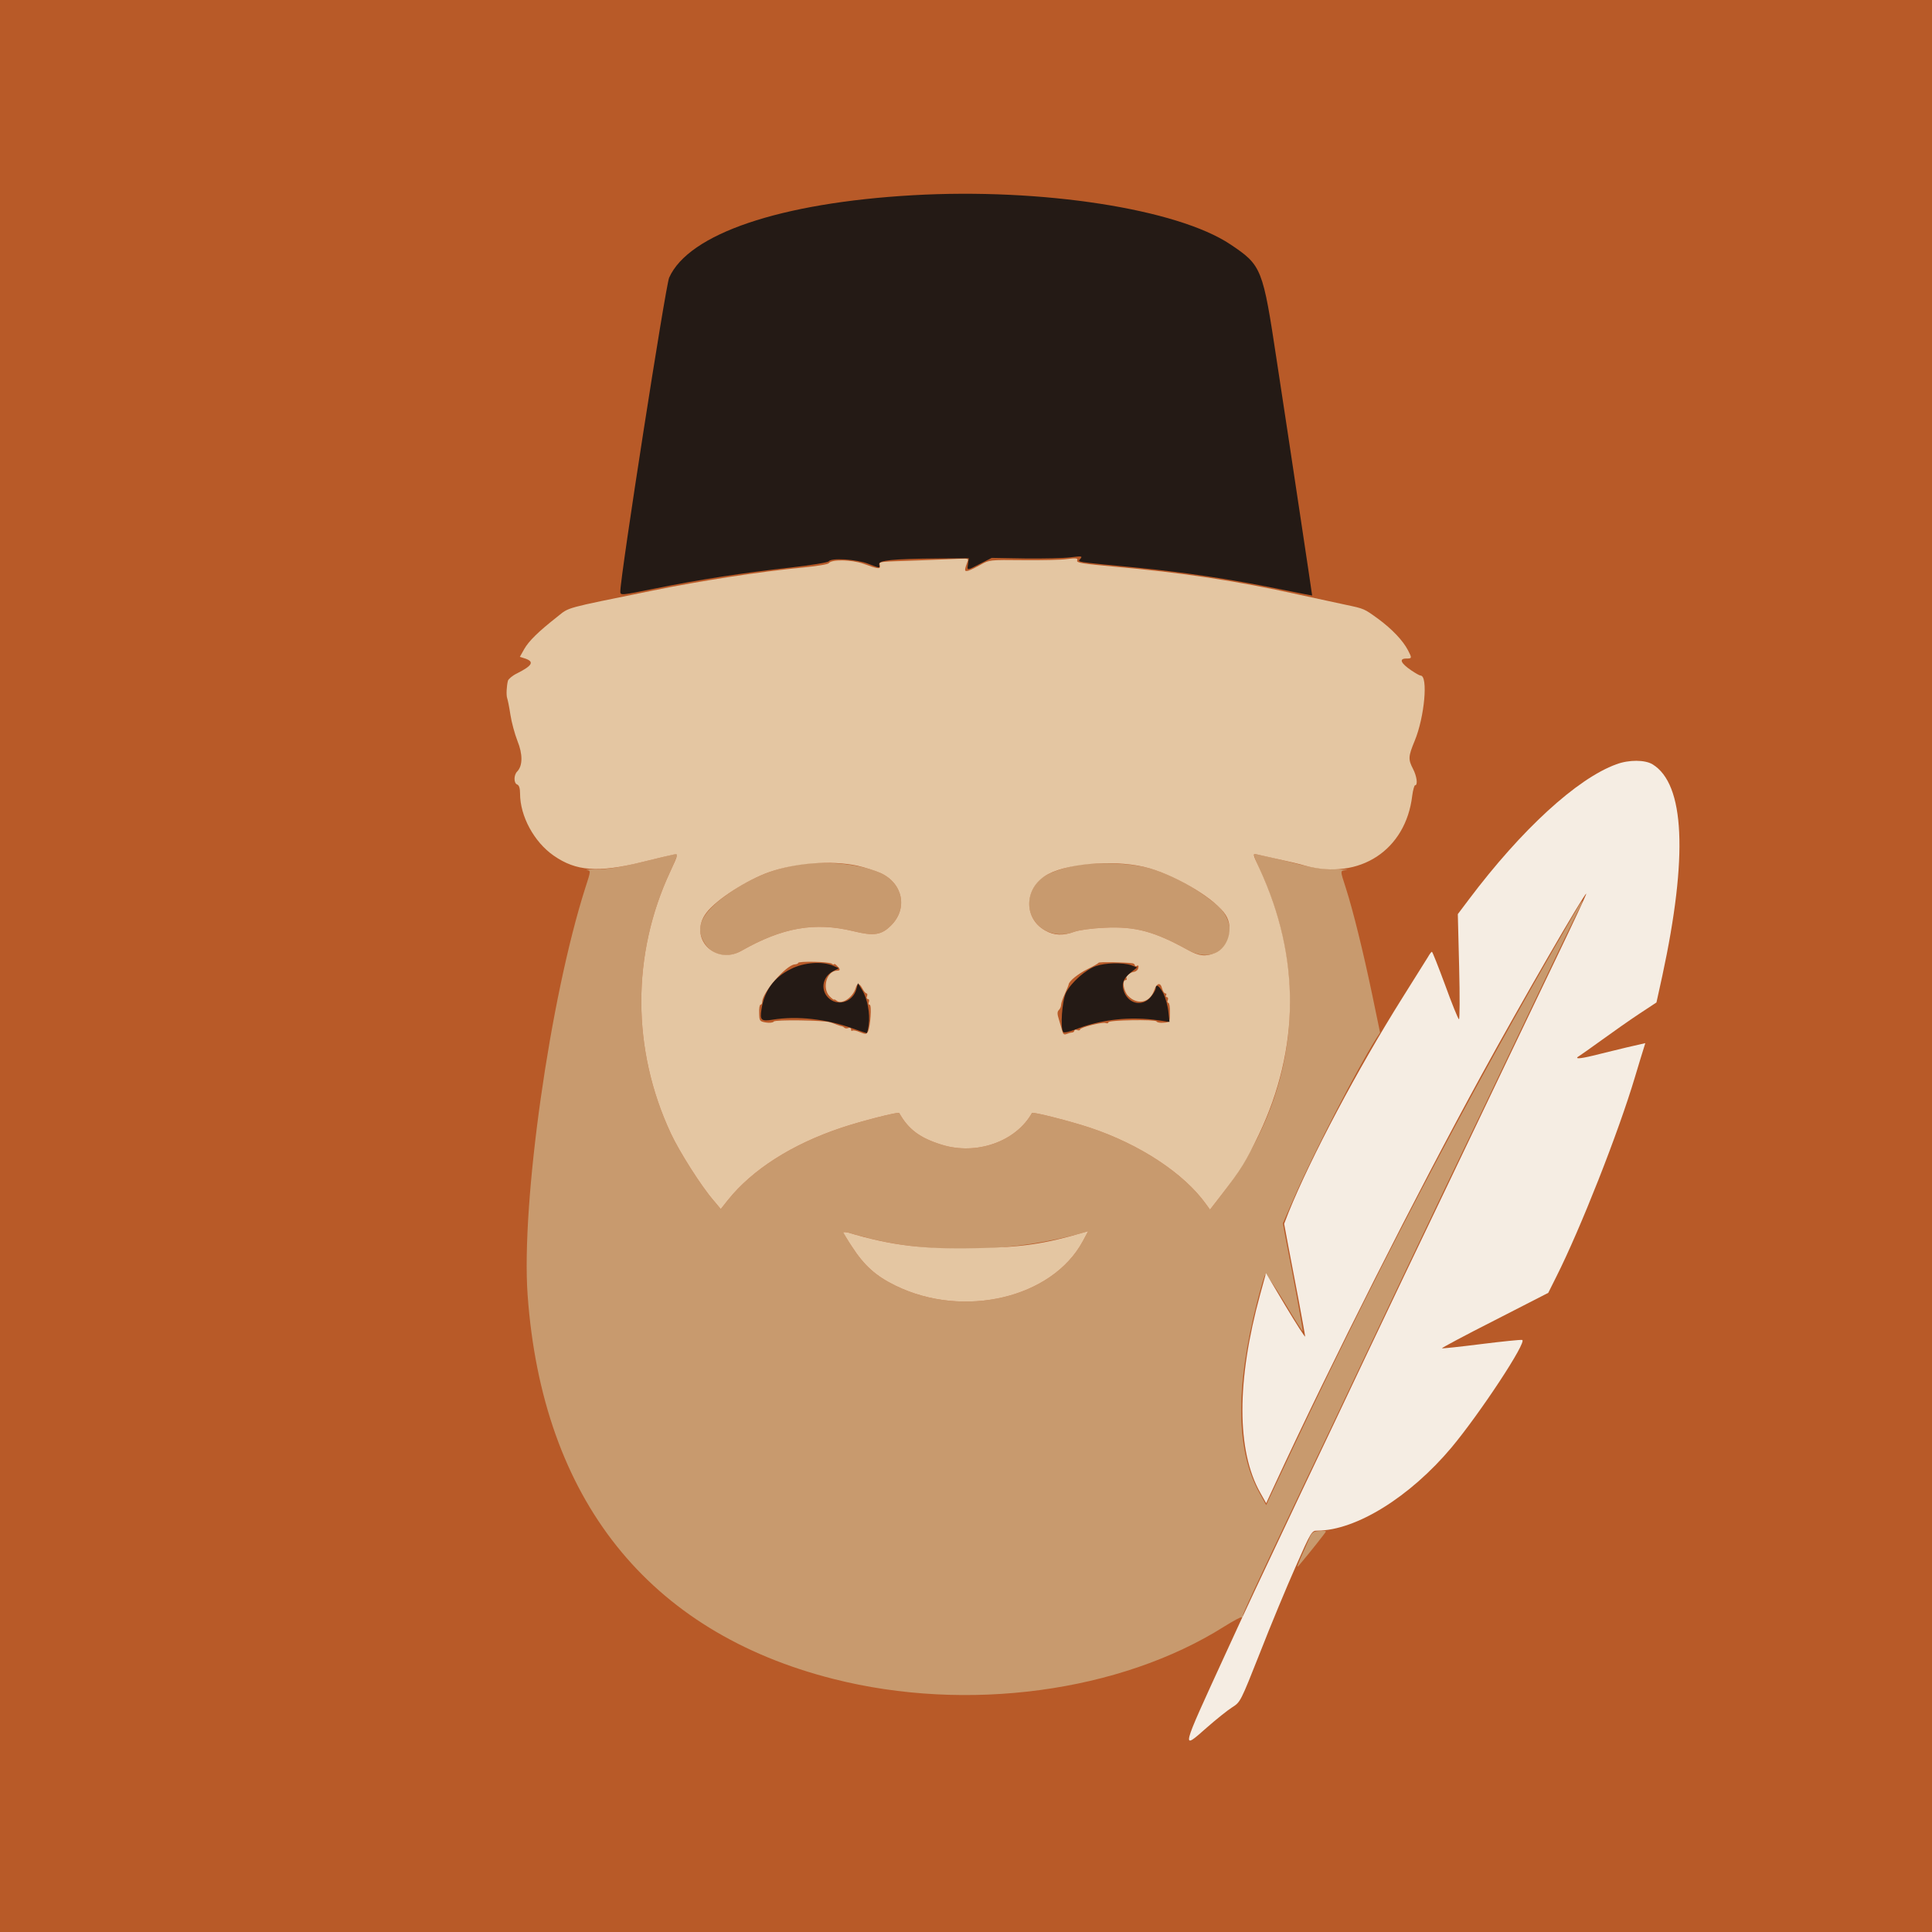
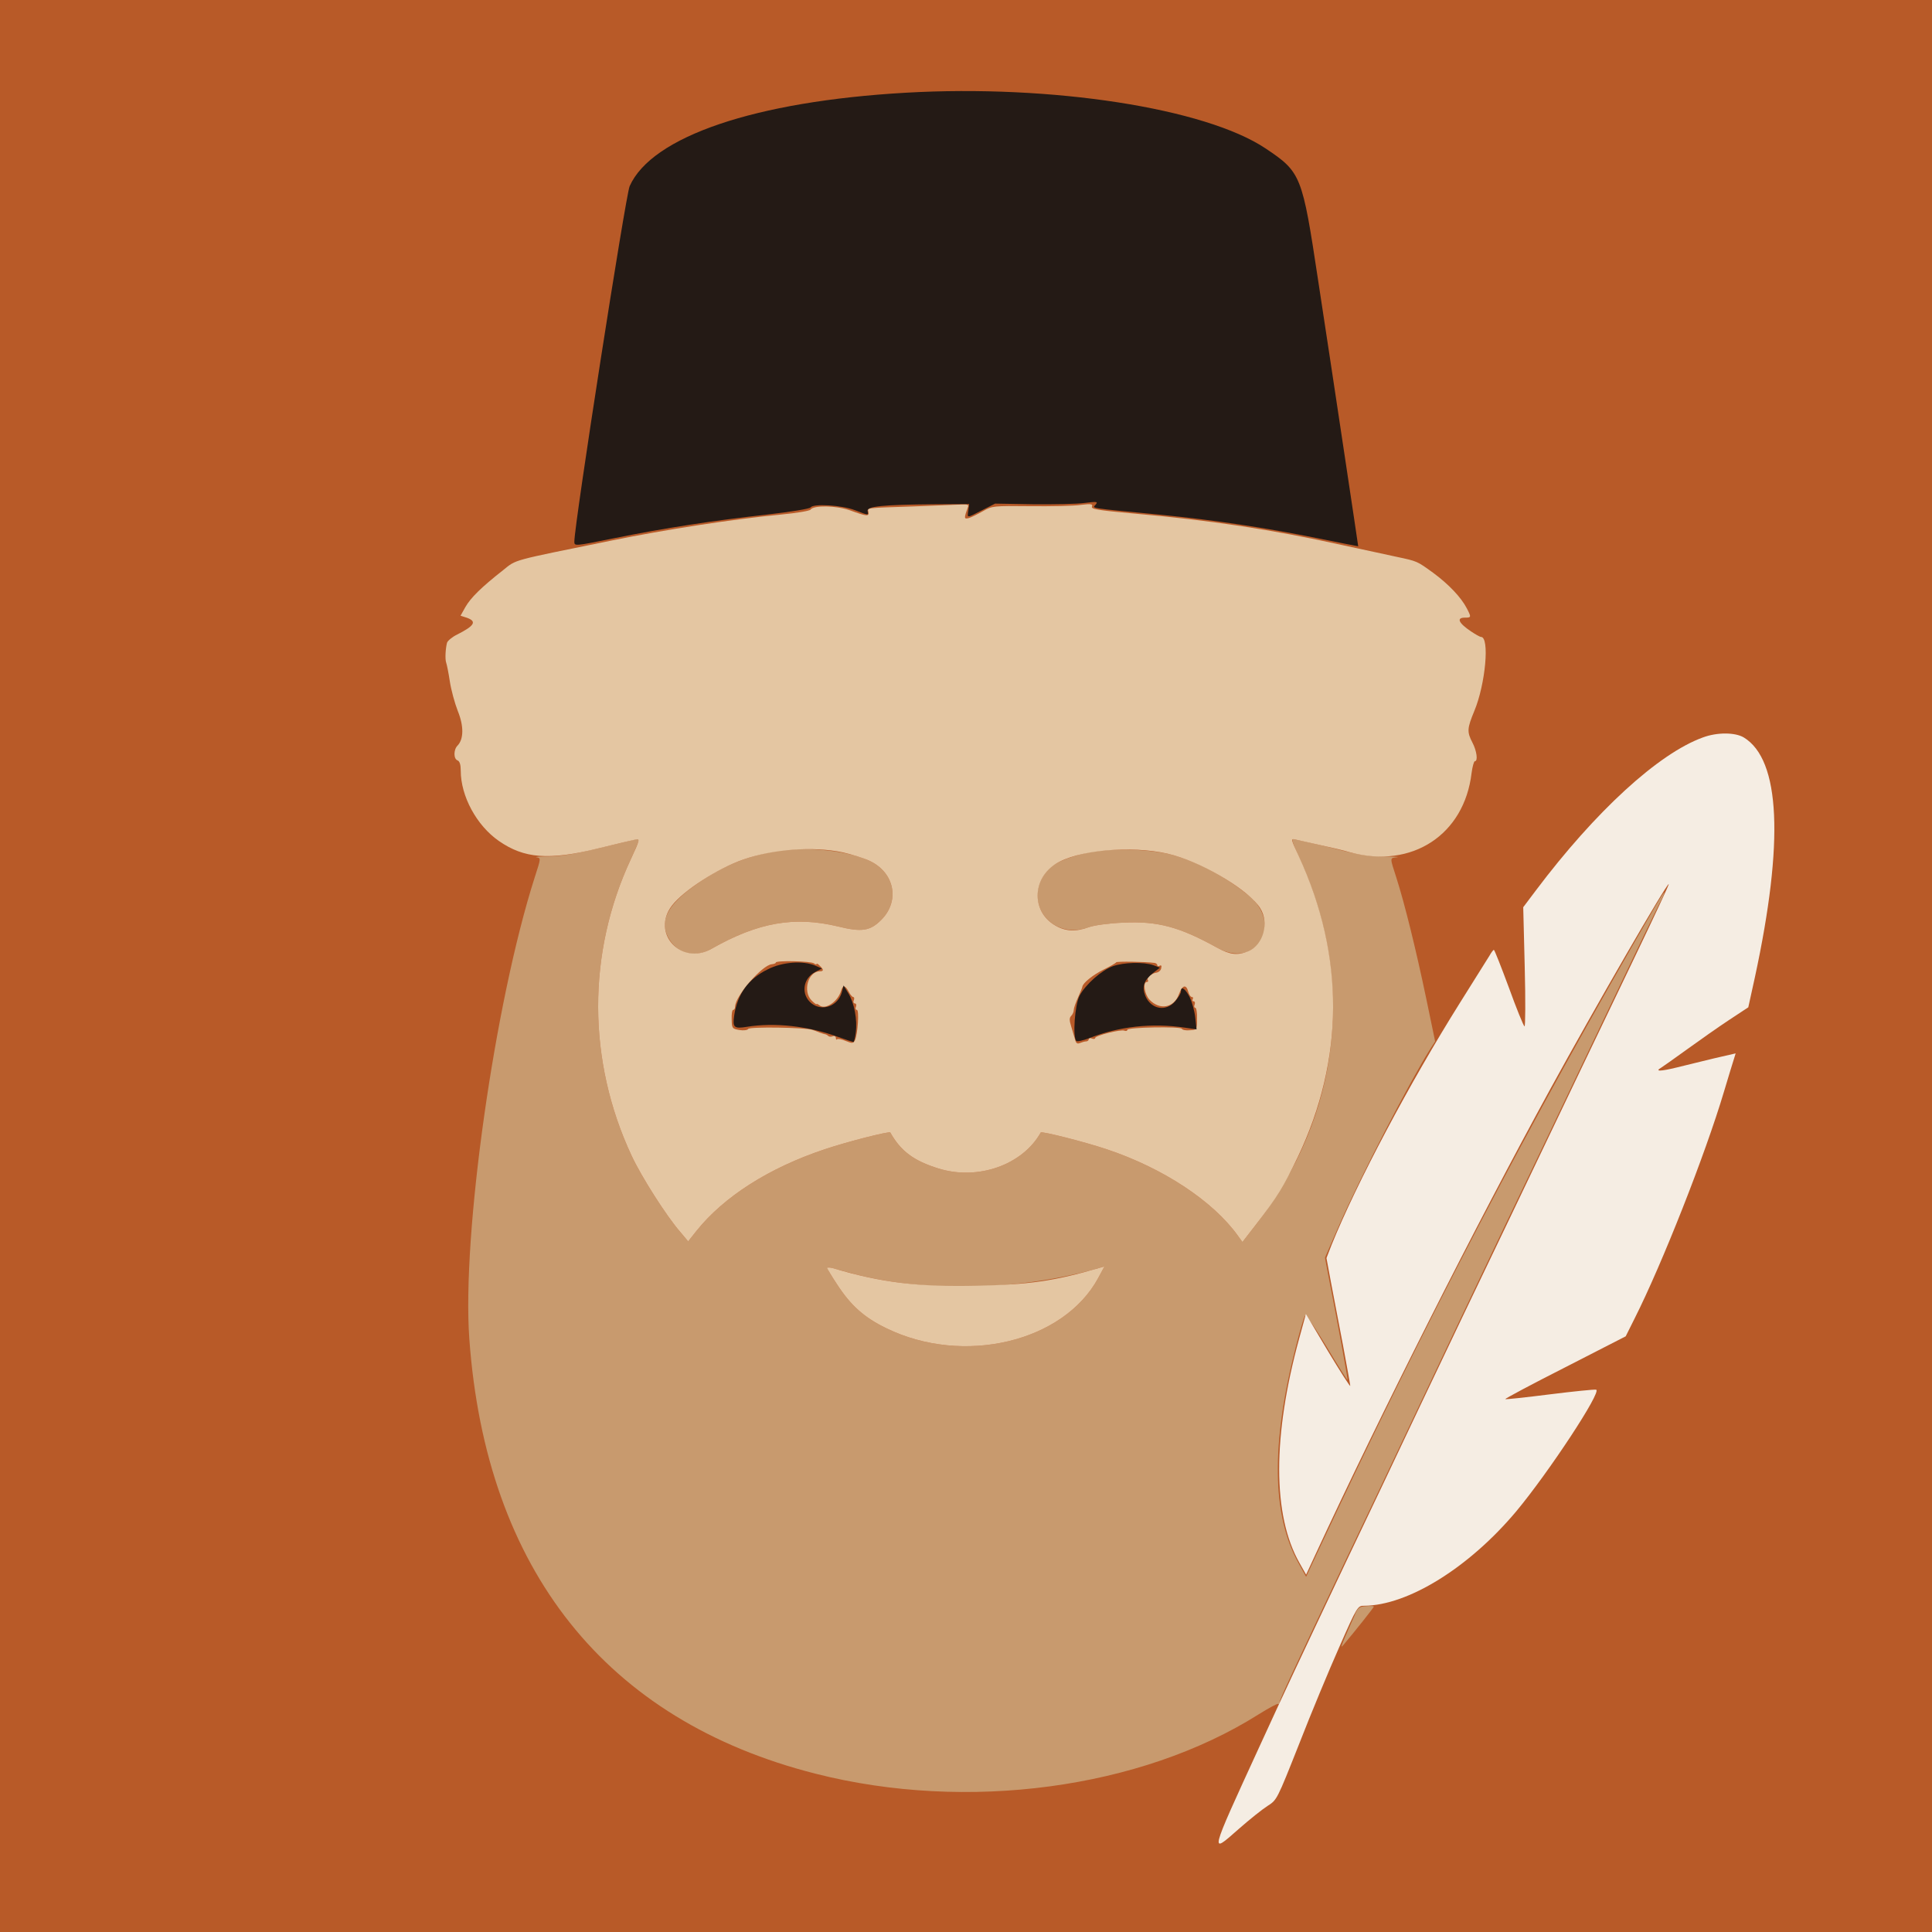
<svg xmlns="http://www.w3.org/2000/svg" viewBox="0 0 1024 1024" width="1024" height="1024">
  <style>
/* Перо чуть ходит, как при письме. Движение нарочно короткое и с паузой:
   в шапке знак 32 пикселя, и метроном на этом месте раздражал бы.

   Анимация живёт ВНУТРИ файла — тогда она работает и когда картинку
   подключают тегом img, и разметку страниц дублировать не нужно.
   Скрипты в таком режиме не исполняются, а CSS исполняется.

   Вращается обёртка, а не сама группа: у группы свой transform
   атрибутом, и CSS-трансформ затёр бы его вместе с картинкой.

   Угловых скобок в этих примечаниях быть не должно: для XML они
   разметка, и файл перестанет разбираться. */
.pen { transform-box: fill-box; transform-origin: 35% 92%;
       animation: pishet 3.4s ease-in-out infinite; }
@keyframes pishet {
  0%   { transform: rotate(-2.6deg); }
  7%   { transform: rotate(2.6deg);  }
  14%  { transform: rotate(-1.8deg); }
  21%  { transform: rotate(3deg);    }
  28%  { transform: rotate(-2.2deg); }
  35%  { transform: rotate(1.8deg);  }
  42%  { transform: rotate(-2.6deg); }
  /* дальше пауза: строка дописана */
  100% { transform: rotate(-2.6deg); }
}
@media (prefers-reduced-motion: reduce) { .pen { animation: none; } }
</style>
  <defs />
  <rect width="1024" height="1024" fill="#B85A28" />
-   <g>
-     <g transform="translate(-1.1,0.1) scale(1.00269)">
-       <g transform="translate(0,1024) scale(0.1,-0.1)" fill="#C89A6E">
-         <path d="M3565 5723 c-11 -2 -87 -21 -170 -41 -105 -25 -173 -36 -225 -36 -41 0 -67 -2 -57 -4 21 -4 22 -2 -8 -94 -187 -585 -340 -1666 -305 -2153 78 -1078 637 -1781 1617 -2029 705 -179 1515 -70 2065 277 48 30 89 52 92 49 3 -3 6 0 6 7 0 12 54 128 312 671 83 173 233 488 333 700 100 212 286 601 412 865 127 264 277 577 333 695 170 356 340 711 376 783 45 88 37 86 -16 -5 -584 -1003 -1076 -1945 -1577 -3018 l-49 -105 -36 65 c-124 224 -128 556 -12 1008 19 75 38 140 43 145 5 5 50 -60 102 -147 51 -85 94 -154 96 -152 3 2 -47 272 -92 501 l-13 69 66 151 c100 228 329 670 426 824 l22 34 -42 202 c-47 225 -101 444 -139 562 -31 96 -31 91 3 95 15 2 -13 3 -63 4 -66 0 -122 9 -210 32 -66 17 -136 33 -155 37 -19 4 -43 9 -52 11 -14 4 -9 -12 21 -79 269 -581 197 -1206 -197 -1716 l-65 -84 -21 29 c-116 162 -349 316 -613 404 -105 35 -303 85 -307 78 -85 -152 -294 -225 -477 -168 -116 36 -176 81 -225 168 -4 7 -201 -43 -305 -78 -261 -87 -471 -221 -600 -382 l-38 -48 -36 43 c-65 74 -183 260 -228 357 -207 443 -208 946 -3 1384 24 53 42 95 38 95 -4 -1 -16 -3 -27 -6z m1043 -2028 c335 -85 771 -73 1131 31 l24 7 -29 -54 c-162 -299 -629 -410 -989 -234 -103 50 -166 106 -231 207 -50 76 -52 83 -21 74 12 -4 64 -18 115 -31z M4200 5665 c-134 -28 -243 -77 -361 -164 -116 -86 -150 -157 -112 -231 40 -78 123 -100 203 -55 218 124 388 153 591 104 109 -27 149 -21 200 30 90 89 63 223 -55 277 -113 52 -320 69 -466 39z M5668 5660 c-86 -22 -144 -48 -169 -76 -125 -143 12 -334 192 -268 26 9 91 18 159 21 162 8 264 -20 439 -117 185 -103 311 113 144 246 -110 88 -229 151 -345 185 -108 31 -315 36 -420 9z M6930 2105 c-10 -22 -29 -67 -44 -100 -18 -42 -21 -54 -9 -39 56 66 143 176 143 180 0 3 -16 4 -36 2 -32 -2 -39 -7 -54 -43z" />
-       </g>
-       <g transform="translate(0,1024) scale(0.1,-0.1)" fill="#E4C6A2">
-         <path d="M4875 7279 c-235 -8 -216 -6 -213 -26 4 -22 -8 -21 -87 8 -63 22 -169 24 -183 3 -4 -6 -65 -16 -137 -23 -223 -21 -540 -70 -795 -122 -471 -96 -438 -86 -503 -138 -102 -80 -151 -129 -175 -171 l-23 -41 31 -10 c46 -17 34 -37 -47 -78 -23 -11 -44 -29 -47 -38 -7 -27 -10 -76 -4 -93 3 -8 11 -47 17 -87 6 -40 23 -102 37 -138 29 -71 28 -132 -1 -162 -19 -19 -19 -62 0 -69 10 -4 15 -20 15 -48 0 -119 74 -256 178 -328 118 -82 233 -91 462 -35 85 21 165 40 177 42 20 5 18 -2 -23 -91 -205 -438 -204 -941 3 -1384 45 -97 163 -283 228 -357 l36 -43 38 48 c129 161 339 295 600 382 104 35 301 85 305 78 49 -87 109 -132 225 -168 183 -57 392 16 477 168 4 7 202 -43 307 -78 264 -88 497 -242 613 -404 l21 -29 65 84 c100 130 125 171 193 312 218 457 220 938 5 1404 -37 79 -38 83 -17 78 12 -3 63 -14 112 -25 50 -11 115 -26 145 -35 288 -78 532 82 566 370 4 30 11 55 15 55 16 0 9 49 -11 87 -26 50 -25 66 9 148 52 125 72 345 31 345 -5 0 -26 12 -47 26 -58 39 -69 64 -28 64 30 0 30 2 9 43 -27 52 -84 112 -157 166 -76 55 -73 54 -172 75 -38 8 -151 33 -250 54 -329 73 -622 117 -978 148 -164 15 -197 20 -192 32 5 12 -4 14 -52 8 -32 -5 -138 -7 -236 -6 -172 2 -178 1 -220 -23 -23 -13 -53 -28 -65 -32 -25 -7 -25 -2 -5 53 4 8 -5 11 -28 10 -19 -1 -119 -5 -224 -9z m-333 -1614 c40 -9 96 -26 124 -39 118 -54 145 -188 55 -277 -51 -51 -91 -57 -200 -30 -203 49 -373 20 -591 -104 -142 -80 -283 73 -185 201 53 70 214 174 332 215 139 49 327 63 465 34z m1546 -14 c154 -45 353 -167 402 -247 43 -68 14 -171 -55 -200 -51 -21 -86 -17 -146 16 -175 97 -277 125 -439 117 -68 -3 -133 -12 -159 -21 -60 -22 -109 -20 -156 7 -119 67 -109 234 18 298 120 62 377 76 535 30z m-1680 -504 c6 -5 12 -6 12 -3 0 4 7 1 15 -8 19 -18 19 -26 1 -26 -55 0 -82 -93 -39 -136 13 -13 23 -20 23 -17 0 3 6 0 14 -6 26 -22 85 17 100 67 9 29 19 28 36 -3 7 -14 17 -25 21 -25 5 0 6 -7 3 -15 -4 -8 -1 -15 5 -15 6 0 8 -7 5 -15 -4 -8 -2 -15 4 -15 12 0 4 -116 -9 -142 -8 -15 -13 -15 -43 -3 -18 8 -36 11 -40 8 -3 -4 -6 -1 -6 6 0 7 -6 11 -14 8 -8 -3 -17 -3 -21 1 -4 4 -10 7 -13 8 -4 0 -16 4 -27 8 -11 5 -27 10 -35 13 -34 11 -293 15 -299 4 -4 -6 -22 -8 -41 -5 -34 6 -35 8 -36 50 -1 24 2 44 7 44 5 0 9 7 9 15 0 49 126 194 171 198 10 1 19 4 19 8 0 10 164 7 178 -4z m1590 2 c6 -1 12 -6 12 -11 0 -5 5 -6 11 -2 7 4 10 0 7 -11 -1 -10 -11 -19 -21 -21 -24 -3 -48 -24 -41 -35 3 -5 0 -9 -5 -9 -20 0 -11 -57 12 -82 48 -51 115 -39 138 26 15 42 34 47 43 11 4 -14 11 -25 17 -25 6 0 7 -4 4 -10 -3 -5 -2 -10 4 -10 6 0 8 -7 5 -15 -4 -8 -2 -15 3 -15 5 0 9 -23 8 -51 0 -51 0 -52 -33 -54 -18 -2 -35 1 -38 7 -7 11 -254 7 -254 -5 0 -5 -6 -7 -14 -4 -17 7 -136 -23 -136 -34 0 -5 -7 -6 -15 -3 -8 4 -15 2 -15 -3 0 -5 -6 -10 -12 -10 -7 0 -20 -4 -30 -8 -12 -5 -18 0 -22 17 -4 13 -12 40 -18 61 -9 28 -9 40 0 49 7 7 12 19 12 28 0 8 9 34 20 58 10 23 20 46 20 50 3 18 49 55 99 80 31 15 57 30 59 34 3 5 137 3 180 -3z M4470 3725 c0 -3 20 -37 44 -73 65 -101 128 -157 231 -207 360 -176 827 -65 989 234 l29 54 -24 -7 c-210 -61 -327 -78 -571 -83 -275 -6 -444 14 -675 83 -13 3 -23 3 -23 -1z" />
-       </g>
-       <g transform="translate(0,1024) scale(0.1,-0.1)" fill="#241A15">
-         <path d="M4836 9209 c-701 -40 -1185 -204 -1288 -436 -19 -44 -258 -1577 -258 -1658 0 -22 0 -22 188 16 233 47 460 82 712 110 107 12 198 27 202 33 12 19 147 11 208 -13 66 -25 62 -25 58 -3 -4 21 70 29 311 31 l163 1 -4 -30 c-5 -36 -10 -37 64 1 l61 31 176 -3 c97 -1 205 1 241 6 59 7 64 7 52 -8 -15 -18 -40 -14 303 -47 253 -25 487 -60 735 -110 102 -21 186 -37 187 -37 0 1 -28 191 -63 422 -35 231 -90 600 -124 819 -74 490 -79 504 -245 615 -281 188 -998 299 -1679 260z M4192 5119 c-90 -44 -141 -115 -156 -214 -9 -57 -1 -64 59 -54 129 21 285 4 425 -47 37 -13 70 -24 72 -24 3 0 8 20 11 45 8 58 -7 138 -35 183 l-22 36 -8 -31 c-17 -65 -91 -92 -141 -53 -51 40 -42 116 17 147 l31 16 -30 13 c-57 25 -155 18 -223 -17z M5803 5134 c-53 -19 -128 -85 -156 -138 -22 -41 -33 -194 -15 -211 4 -4 31 2 60 13 139 55 293 72 447 49 l54 -8 -6 54 c-3 30 -15 73 -26 96 -21 41 -41 54 -41 27 0 -8 -12 -28 -26 -45 -43 -51 -113 -39 -140 24 -17 43 -7 73 36 107 l32 25 -32 12 c-45 15 -136 13 -187 -5z" />
-       </g>
-       <g class="pen">
-         <g transform="translate(0,1024) scale(0.1,-0.1)" fill="#F5EDE3">
-           <path d="M8555 6201 c-207 -75 -501 -344 -780 -715 l-58 -77 7 -280 c4 -155 3 -279 -1 -276 -5 3 -38 84 -73 181 -36 97 -67 176 -70 176 -3 0 -12 -12 -21 -28 -9 -15 -70 -112 -136 -217 -236 -376 -484 -844 -600 -1131 l-24 -62 21 -113 c12 -63 37 -194 56 -293 18 -98 34 -184 34 -190 0 -6 -47 67 -104 162 l-103 173 -31 -113 c-125 -456 -125 -826 1 -1048 l31 -55 44 95 c301 650 751 1542 1095 2170 208 380 546 965 553 957 2 -2 -70 -156 -160 -343 -89 -186 -205 -427 -256 -534 -51 -107 -198 -414 -326 -682 -129 -268 -317 -662 -418 -875 -101 -214 -254 -536 -341 -718 -240 -507 -284 -600 -410 -875 -234 -510 -232 -502 -96 -382 50 44 110 92 135 108 44 28 44 28 147 288 56 144 141 348 188 454 83 189 86 192 115 192 205 1 490 178 710 440 151 181 402 562 373 568 -8 2 -106 -8 -218 -22 -111 -14 -204 -24 -206 -22 -2 2 123 69 279 148 l283 145 42 84 c127 252 329 763 417 1059 21 69 41 137 46 151 l8 26 -100 -23 c-55 -13 -134 -33 -176 -43 -74 -18 -103 -19 -72 -1 8 5 62 43 120 85 58 42 146 104 196 137 l91 60 31 141 c136 631 119 1014 -52 1118 -40 24 -124 25 -191 0z" />
+   <g transform="translate(512,512) scale(1.133) translate(-512,-512)">
+     <g>
+       <g transform="translate(-1.1,0.1) scale(1.00269)">
+         <g transform="translate(0,1024) scale(0.1,-0.1)" fill="#C89A6E">
+           <path d="M3565 5723 c-11 -2 -87 -21 -170 -41 -105 -25 -173 -36 -225 -36 -41 0 -67 -2 -57 -4 21 -4 22 -2 -8 -94 -187 -585 -340 -1666 -305 -2153 78 -1078 637 -1781 1617 -2029 705 -179 1515 -70 2065 277 48 30 89 52 92 49 3 -3 6 0 6 7 0 12 54 128 312 671 83 173 233 488 333 700 100 212 286 601 412 865 127 264 277 577 333 695 170 356 340 711 376 783 45 88 37 86 -16 -5 -584 -1003 -1076 -1945 -1577 -3018 l-49 -105 -36 65 c-124 224 -128 556 -12 1008 19 75 38 140 43 145 5 5 50 -60 102 -147 51 -85 94 -154 96 -152 3 2 -47 272 -92 501 l-13 69 66 151 c100 228 329 670 426 824 l22 34 -42 202 c-47 225 -101 444 -139 562 -31 96 -31 91 3 95 15 2 -13 3 -63 4 -66 0 -122 9 -210 32 -66 17 -136 33 -155 37 -19 4 -43 9 -52 11 -14 4 -9 -12 21 -79 269 -581 197 -1206 -197 -1716 l-65 -84 -21 29 c-116 162 -349 316 -613 404 -105 35 -303 85 -307 78 -85 -152 -294 -225 -477 -168 -116 36 -176 81 -225 168 -4 7 -201 -43 -305 -78 -261 -87 -471 -221 -600 -382 l-38 -48 -36 43 c-65 74 -183 260 -228 357 -207 443 -208 946 -3 1384 24 53 42 95 38 95 -4 -1 -16 -3 -27 -6z m1043 -2028 c335 -85 771 -73 1131 31 l24 7 -29 -54 c-162 -299 -629 -410 -989 -234 -103 50 -166 106 -231 207 -50 76 -52 83 -21 74 12 -4 64 -18 115 -31z M4200 5665 c-134 -28 -243 -77 -361 -164 -116 -86 -150 -157 -112 -231 40 -78 123 -100 203 -55 218 124 388 153 591 104 109 -27 149 -21 200 30 90 89 63 223 -55 277 -113 52 -320 69 -466 39z M5668 5660 c-86 -22 -144 -48 -169 -76 -125 -143 12 -334 192 -268 26 9 91 18 159 21 162 8 264 -20 439 -117 185 -103 311 113 144 246 -110 88 -229 151 -345 185 -108 31 -315 36 -420 9z M6930 2105 c-10 -22 -29 -67 -44 -100 -18 -42 -21 -54 -9 -39 56 66 143 176 143 180 0 3 -16 4 -36 2 -32 -2 -39 -7 -54 -43z" />
+         </g>
+         <g transform="translate(0,1024) scale(0.1,-0.1)" fill="#E4C6A2">
+           <path d="M4875 7279 c-235 -8 -216 -6 -213 -26 4 -22 -8 -21 -87 8 -63 22 -169 24 -183 3 -4 -6 -65 -16 -137 -23 -223 -21 -540 -70 -795 -122 -471 -96 -438 -86 -503 -138 -102 -80 -151 -129 -175 -171 l-23 -41 31 -10 c46 -17 34 -37 -47 -78 -23 -11 -44 -29 -47 -38 -7 -27 -10 -76 -4 -93 3 -8 11 -47 17 -87 6 -40 23 -102 37 -138 29 -71 28 -132 -1 -162 -19 -19 -19 -62 0 -69 10 -4 15 -20 15 -48 0 -119 74 -256 178 -328 118 -82 233 -91 462 -35 85 21 165 40 177 42 20 5 18 -2 -23 -91 -205 -438 -204 -941 3 -1384 45 -97 163 -283 228 -357 l36 -43 38 48 c129 161 339 295 600 382 104 35 301 85 305 78 49 -87 109 -132 225 -168 183 -57 392 16 477 168 4 7 202 -43 307 -78 264 -88 497 -242 613 -404 l21 -29 65 84 c100 130 125 171 193 312 218 457 220 938 5 1404 -37 79 -38 83 -17 78 12 -3 63 -14 112 -25 50 -11 115 -26 145 -35 288 -78 532 82 566 370 4 30 11 55 15 55 16 0 9 49 -11 87 -26 50 -25 66 9 148 52 125 72 345 31 345 -5 0 -26 12 -47 26 -58 39 -69 64 -28 64 30 0 30 2 9 43 -27 52 -84 112 -157 166 -76 55 -73 54 -172 75 -38 8 -151 33 -250 54 -329 73 -622 117 -978 148 -164 15 -197 20 -192 32 5 12 -4 14 -52 8 -32 -5 -138 -7 -236 -6 -172 2 -178 1 -220 -23 -23 -13 -53 -28 -65 -32 -25 -7 -25 -2 -5 53 4 8 -5 11 -28 10 -19 -1 -119 -5 -224 -9z m-333 -1614 c40 -9 96 -26 124 -39 118 -54 145 -188 55 -277 -51 -51 -91 -57 -200 -30 -203 49 -373 20 -591 -104 -142 -80 -283 73 -185 201 53 70 214 174 332 215 139 49 327 63 465 34z m1546 -14 c154 -45 353 -167 402 -247 43 -68 14 -171 -55 -200 -51 -21 -86 -17 -146 16 -175 97 -277 125 -439 117 -68 -3 -133 -12 -159 -21 -60 -22 -109 -20 -156 7 -119 67 -109 234 18 298 120 62 377 76 535 30z m-1680 -504 c6 -5 12 -6 12 -3 0 4 7 1 15 -8 19 -18 19 -26 1 -26 -55 0 -82 -93 -39 -136 13 -13 23 -20 23 -17 0 3 6 0 14 -6 26 -22 85 17 100 67 9 29 19 28 36 -3 7 -14 17 -25 21 -25 5 0 6 -7 3 -15 -4 -8 -1 -15 5 -15 6 0 8 -7 5 -15 -4 -8 -2 -15 4 -15 12 0 4 -116 -9 -142 -8 -15 -13 -15 -43 -3 -18 8 -36 11 -40 8 -3 -4 -6 -1 -6 6 0 7 -6 11 -14 8 -8 -3 -17 -3 -21 1 -4 4 -10 7 -13 8 -4 0 -16 4 -27 8 -11 5 -27 10 -35 13 -34 11 -293 15 -299 4 -4 -6 -22 -8 -41 -5 -34 6 -35 8 -36 50 -1 24 2 44 7 44 5 0 9 7 9 15 0 49 126 194 171 198 10 1 19 4 19 8 0 10 164 7 178 -4z m1590 2 c6 -1 12 -6 12 -11 0 -5 5 -6 11 -2 7 4 10 0 7 -11 -1 -10 -11 -19 -21 -21 -24 -3 -48 -24 -41 -35 3 -5 0 -9 -5 -9 -20 0 -11 -57 12 -82 48 -51 115 -39 138 26 15 42 34 47 43 11 4 -14 11 -25 17 -25 6 0 7 -4 4 -10 -3 -5 -2 -10 4 -10 6 0 8 -7 5 -15 -4 -8 -2 -15 3 -15 5 0 9 -23 8 -51 0 -51 0 -52 -33 -54 -18 -2 -35 1 -38 7 -7 11 -254 7 -254 -5 0 -5 -6 -7 -14 -4 -17 7 -136 -23 -136 -34 0 -5 -7 -6 -15 -3 -8 4 -15 2 -15 -3 0 -5 -6 -10 -12 -10 -7 0 -20 -4 -30 -8 -12 -5 -18 0 -22 17 -4 13 -12 40 -18 61 -9 28 -9 40 0 49 7 7 12 19 12 28 0 8 9 34 20 58 10 23 20 46 20 50 3 18 49 55 99 80 31 15 57 30 59 34 3 5 137 3 180 -3z M4470 3725 c0 -3 20 -37 44 -73 65 -101 128 -157 231 -207 360 -176 827 -65 989 234 l29 54 -24 -7 c-210 -61 -327 -78 -571 -83 -275 -6 -444 14 -675 83 -13 3 -23 3 -23 -1z" />
+         </g>
+         <g transform="translate(0,1024) scale(0.1,-0.1)" fill="#241A15">
+           <path d="M4836 9209 c-701 -40 -1185 -204 -1288 -436 -19 -44 -258 -1577 -258 -1658 0 -22 0 -22 188 16 233 47 460 82 712 110 107 12 198 27 202 33 12 19 147 11 208 -13 66 -25 62 -25 58 -3 -4 21 70 29 311 31 l163 1 -4 -30 c-5 -36 -10 -37 64 1 l61 31 176 -3 c97 -1 205 1 241 6 59 7 64 7 52 -8 -15 -18 -40 -14 303 -47 253 -25 487 -60 735 -110 102 -21 186 -37 187 -37 0 1 -28 191 -63 422 -35 231 -90 600 -124 819 -74 490 -79 504 -245 615 -281 188 -998 299 -1679 260z M4192 5119 c-90 -44 -141 -115 -156 -214 -9 -57 -1 -64 59 -54 129 21 285 4 425 -47 37 -13 70 -24 72 -24 3 0 8 20 11 45 8 58 -7 138 -35 183 l-22 36 -8 -31 c-17 -65 -91 -92 -141 -53 -51 40 -42 116 17 147 l31 16 -30 13 c-57 25 -155 18 -223 -17z M5803 5134 c-53 -19 -128 -85 -156 -138 -22 -41 -33 -194 -15 -211 4 -4 31 2 60 13 139 55 293 72 447 49 l54 -8 -6 54 c-3 30 -15 73 -26 96 -21 41 -41 54 -41 27 0 -8 -12 -28 -26 -45 -43 -51 -113 -39 -140 24 -17 43 -7 73 36 107 l32 25 -32 12 c-45 15 -136 13 -187 -5z" />
+         </g>
+         <g class="pen">
+           <g transform="translate(0,1024) scale(0.1,-0.1)" fill="#F5EDE3">
+             <path d="M8555 6201 c-207 -75 -501 -344 -780 -715 l-58 -77 7 -280 c4 -155 3 -279 -1 -276 -5 3 -38 84 -73 181 -36 97 -67 176 -70 176 -3 0 -12 -12 -21 -28 -9 -15 -70 -112 -136 -217 -236 -376 -484 -844 -600 -1131 l-24 -62 21 -113 c12 -63 37 -194 56 -293 18 -98 34 -184 34 -190 0 -6 -47 67 -104 162 l-103 173 -31 -113 c-125 -456 -125 -826 1 -1048 l31 -55 44 95 c301 650 751 1542 1095 2170 208 380 546 965 553 957 2 -2 -70 -156 -160 -343 -89 -186 -205 -427 -256 -534 -51 -107 -198 -414 -326 -682 -129 -268 -317 -662 -418 -875 -101 -214 -254 -536 -341 -718 -240 -507 -284 -600 -410 -875 -234 -510 -232 -502 -96 -382 50 44 110 92 135 108 44 28 44 28 147 288 56 144 141 348 188 454 83 189 86 192 115 192 205 1 490 178 710 440 151 181 402 562 373 568 -8 2 -106 -8 -218 -22 -111 -14 -204 -24 -206 -22 -2 2 123 69 279 148 l283 145 42 84 c127 252 329 763 417 1059 21 69 41 137 46 151 l8 26 -100 -23 c-55 -13 -134 -33 -176 -43 -74 -18 -103 -19 -72 -1 8 5 62 43 120 85 58 42 146 104 196 137 l91 60 31 141 c136 631 119 1014 -52 1118 -40 24 -124 25 -191 0z" />
+           </g>
        </g>
      </g>
    </g>
  </g>
</svg>
